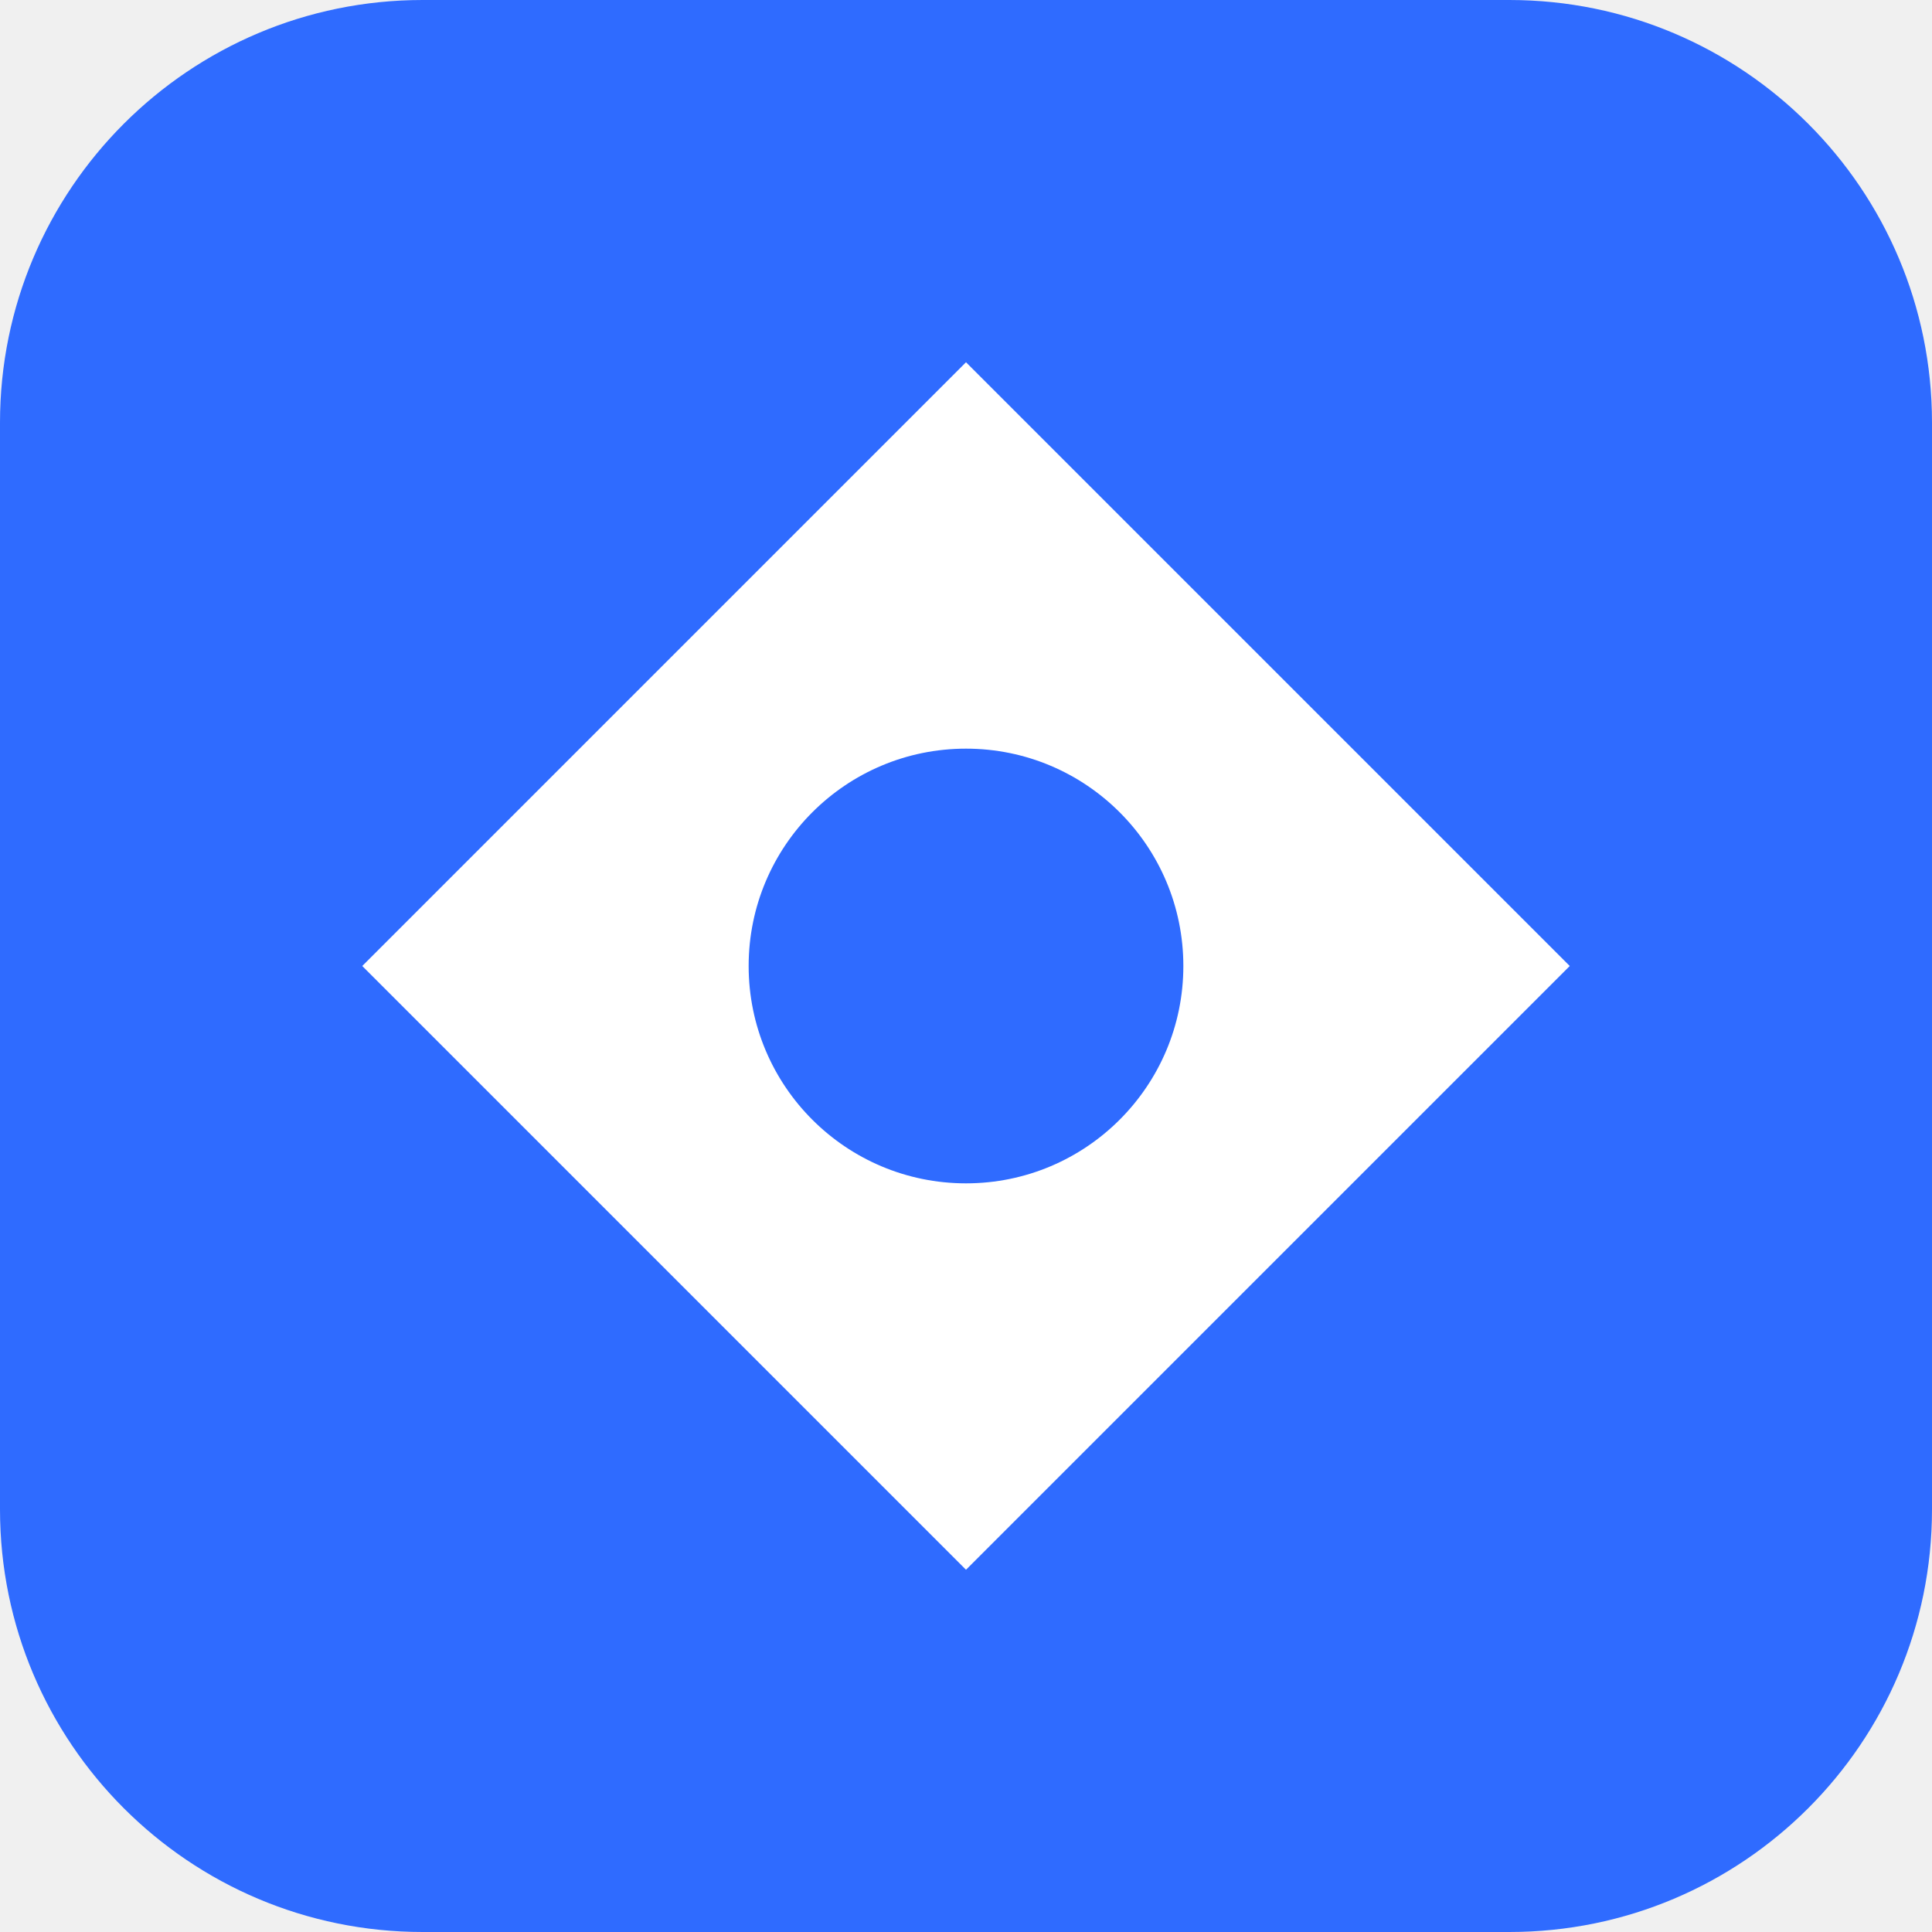
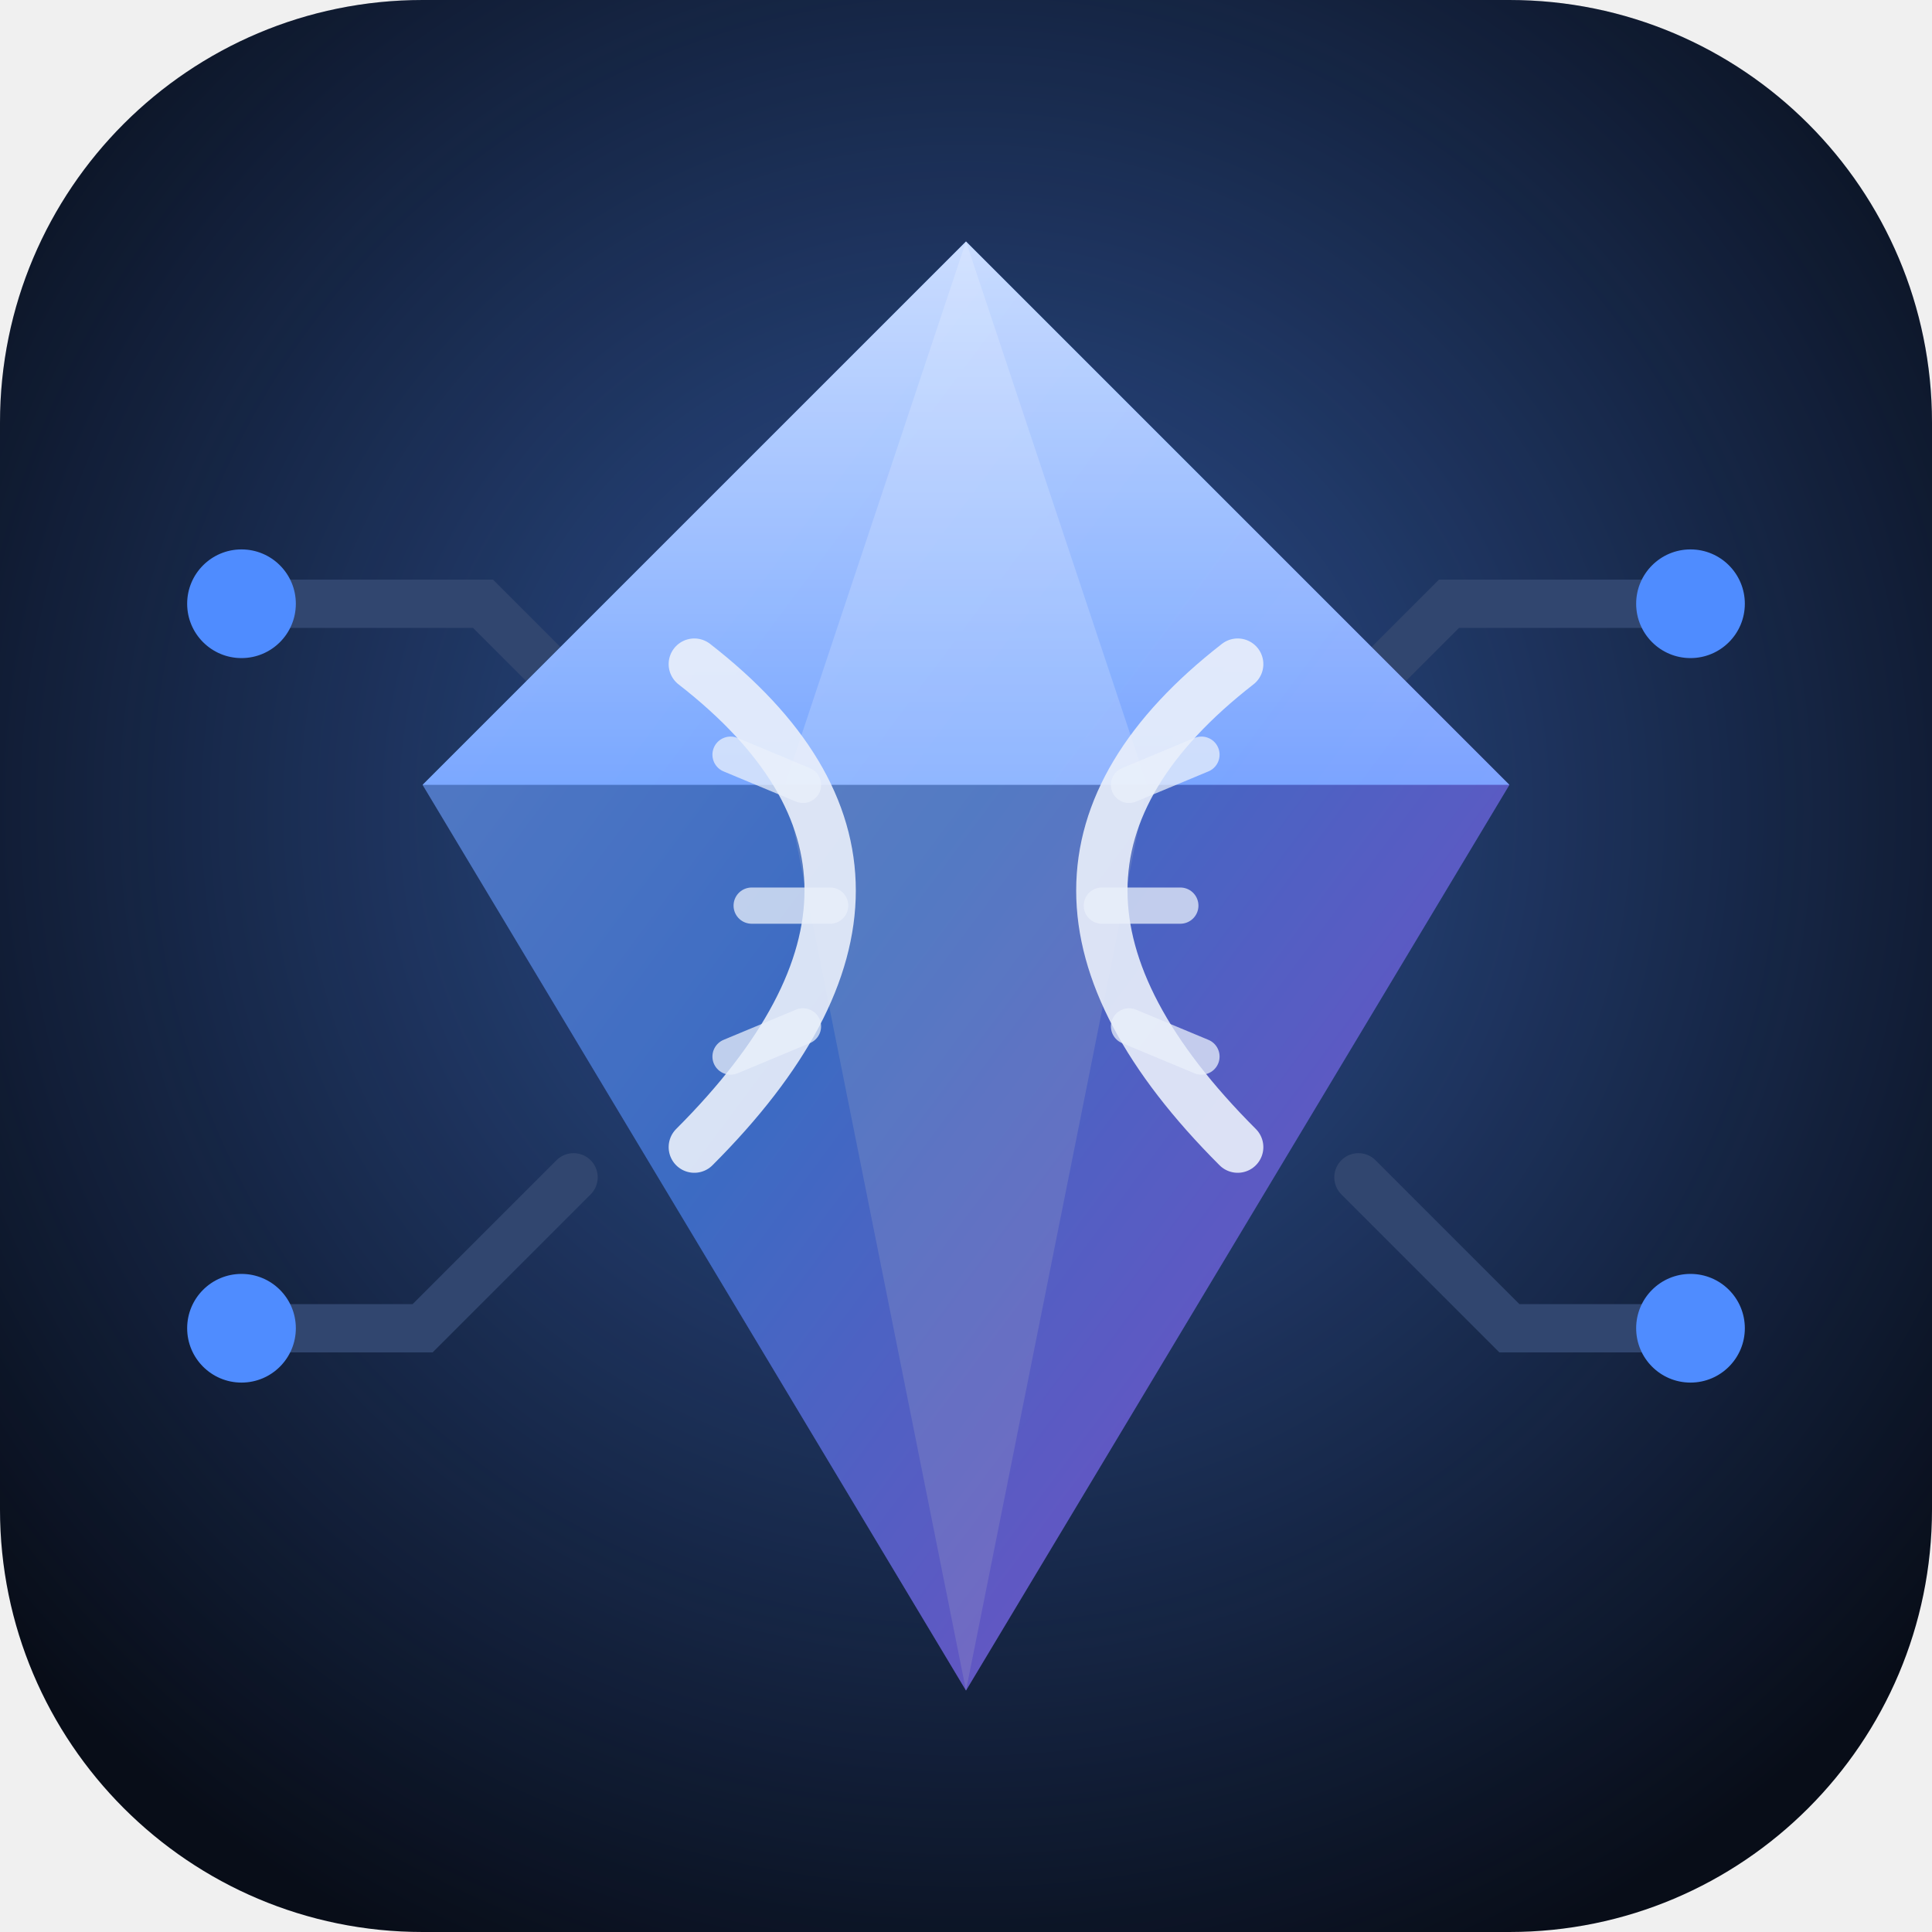
- <svg xmlns="http://www.w3.org/2000/svg" viewBox="0 0 32 32">
-   <rect width="32" height="32" rx="7" fill="#2F6BFF" />
-   <path d="M16 6 L26 16 L16 26 L6 16 Z" fill="white" />
-   <circle cx="16" cy="16" r="3.6" fill="#2F6BFF" />
+ <svg xmlns="http://www.w3.org/2000/svg" viewBox="0 0 64 64">
+   <defs>
+     <linearGradient id="gem" x1="0" y1="0" x2="1" y2="1">
+       <stop offset="0" stop-color="#7EAAFF" />
+       <stop offset=".45" stop-color="#4F8CFF" />
+       <stop offset=".8" stop-color="#8B6CFF" />
+       <stop offset="1" stop-color="#F5C451" />
+     </linearGradient>
+     <linearGradient id="gemHi" x1="0" y1="0" x2="0" y2="1">
+       <stop offset="0" stop-color="#DCE8FF" />
+       <stop offset="1" stop-color="#7EAAFF" />
+     </linearGradient>
+     <radialGradient id="glow" cx=".5" cy=".42" r=".65">
+       <stop offset="0" stop-color="#4F8CFF" stop-opacity=".55" />
+       <stop offset="1" stop-color="#4F8CFF" stop-opacity="0" />
+     </radialGradient>
+   </defs>
+   <rect width="64" height="64" rx="14" fill="#080D18" />
+   <rect width="64" height="64" rx="14" fill="url(#glow)" />
+   <g stroke="#31466F" stroke-width="1.6" fill="none" stroke-linecap="round">
+     <path d="M8 20 H16 L20 24" />
+     <path d="M8 44 H14 L19 39" />
+     <path d="M56 20 H48 L44 24" />
+     <path d="M56 44 H50 L45 39" />
+   </g>
+   <g fill="#4F8CFF">
+     <circle cx="8" cy="20" r="1.8" />
+     <circle cx="8" cy="44" r="1.8" />
+     <circle cx="56" cy="20" r="1.8" />
+     <circle cx="56" cy="44" r="1.8" />
+   </g>
+   <g>
+     <path d="M32 8 L50 26 L32 56 L14 26 Z" fill="url(#gem)" />
+     <path d="M32 8 L50 26 H14 Z" fill="url(#gemHi)" opacity=".85" />
+     <path d="M32 8 L38 26 L32 56 L26 26 Z" fill="#FFFFFF" opacity=".18" />
+     <path d="M14 26 H50 L32 56 Z" fill="#0A1428" opacity=".28" />
+     <path d="M23 22 q9 7 0 16" stroke="#EAF0FB" stroke-width="1.7" fill="none" stroke-linecap="round" opacity=".9" />
+     <path d="M41 22 q-9 7 0 16" stroke="#EAF0FB" stroke-width="1.7" fill="none" stroke-linecap="round" opacity=".9" />
+     <g stroke="#EAF0FB" stroke-width="1.2" stroke-linecap="round" opacity=".75">
+       <path d="M24.2 25 l2.4 1" />
+       <path d="M24.9 30 l2.6 0" />
+       <path d="M24.2 35 l2.4 -1" />
+       <path d="M39.8 25 l-2.4 1" />
+       <path d="M39.1 30 l-2.6 0" />
+       <path d="M39.8 35 l-2.4 -1" />
+     </g>
+   </g>
</svg>
